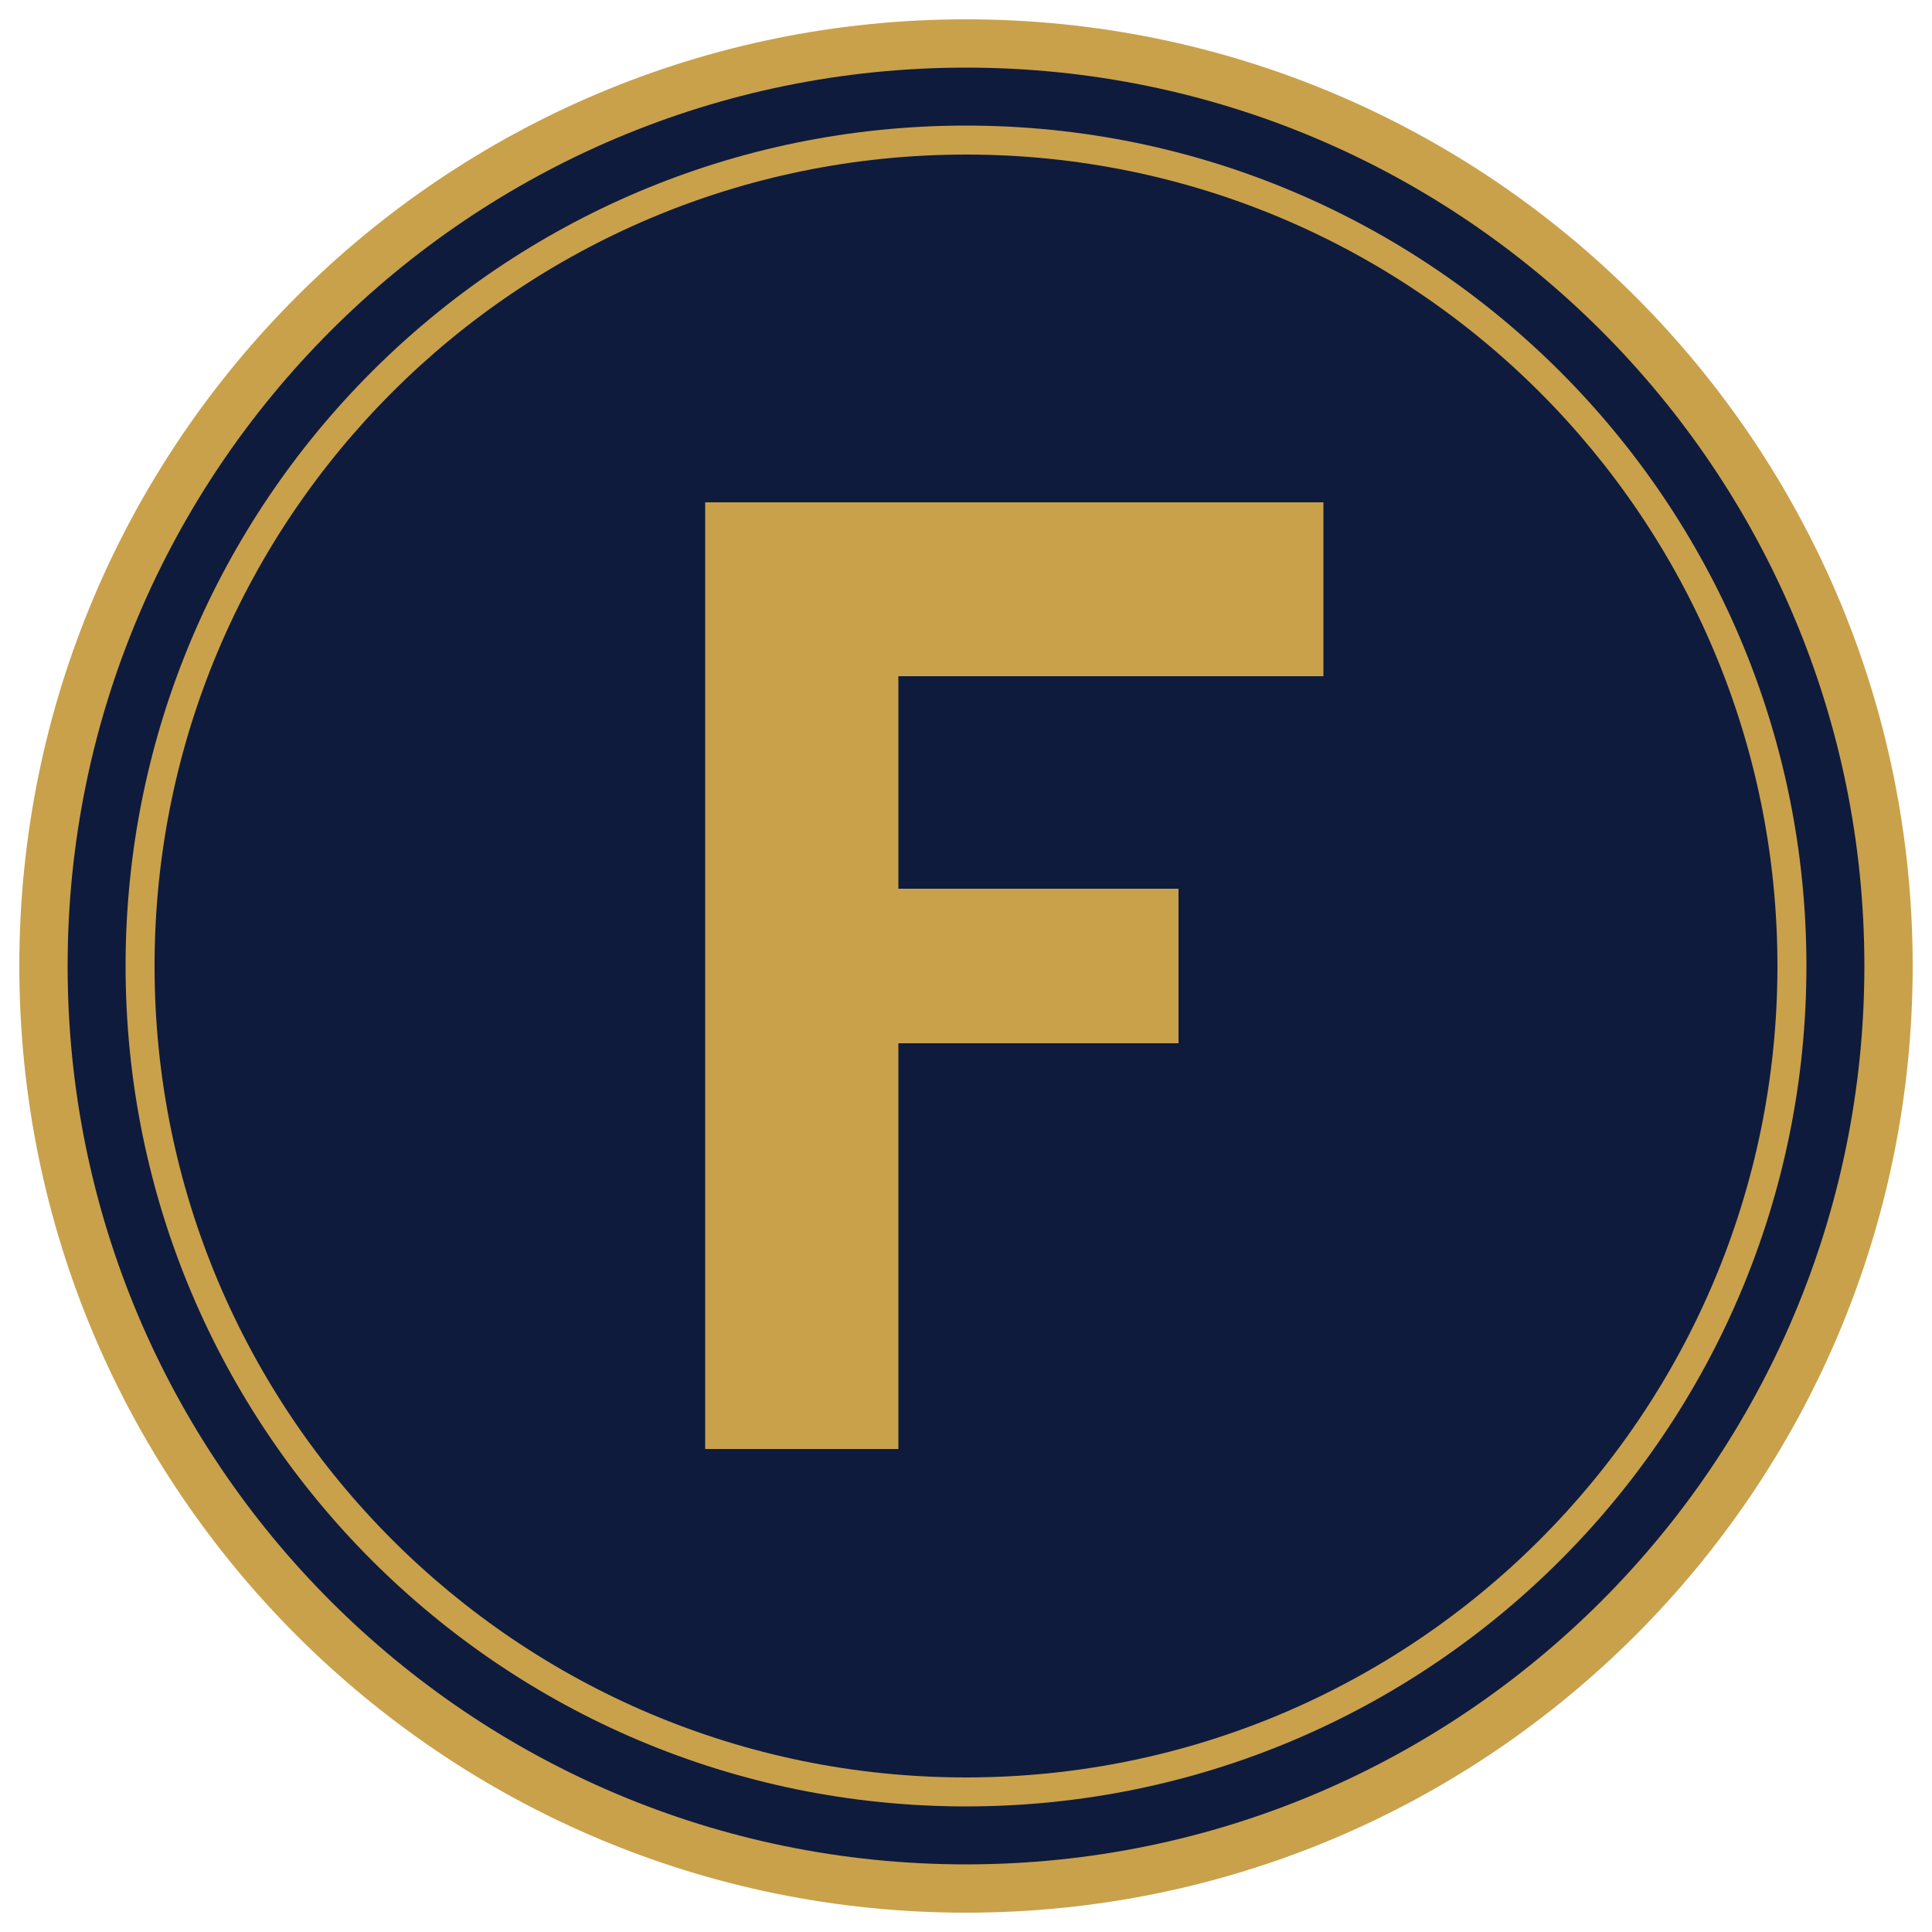
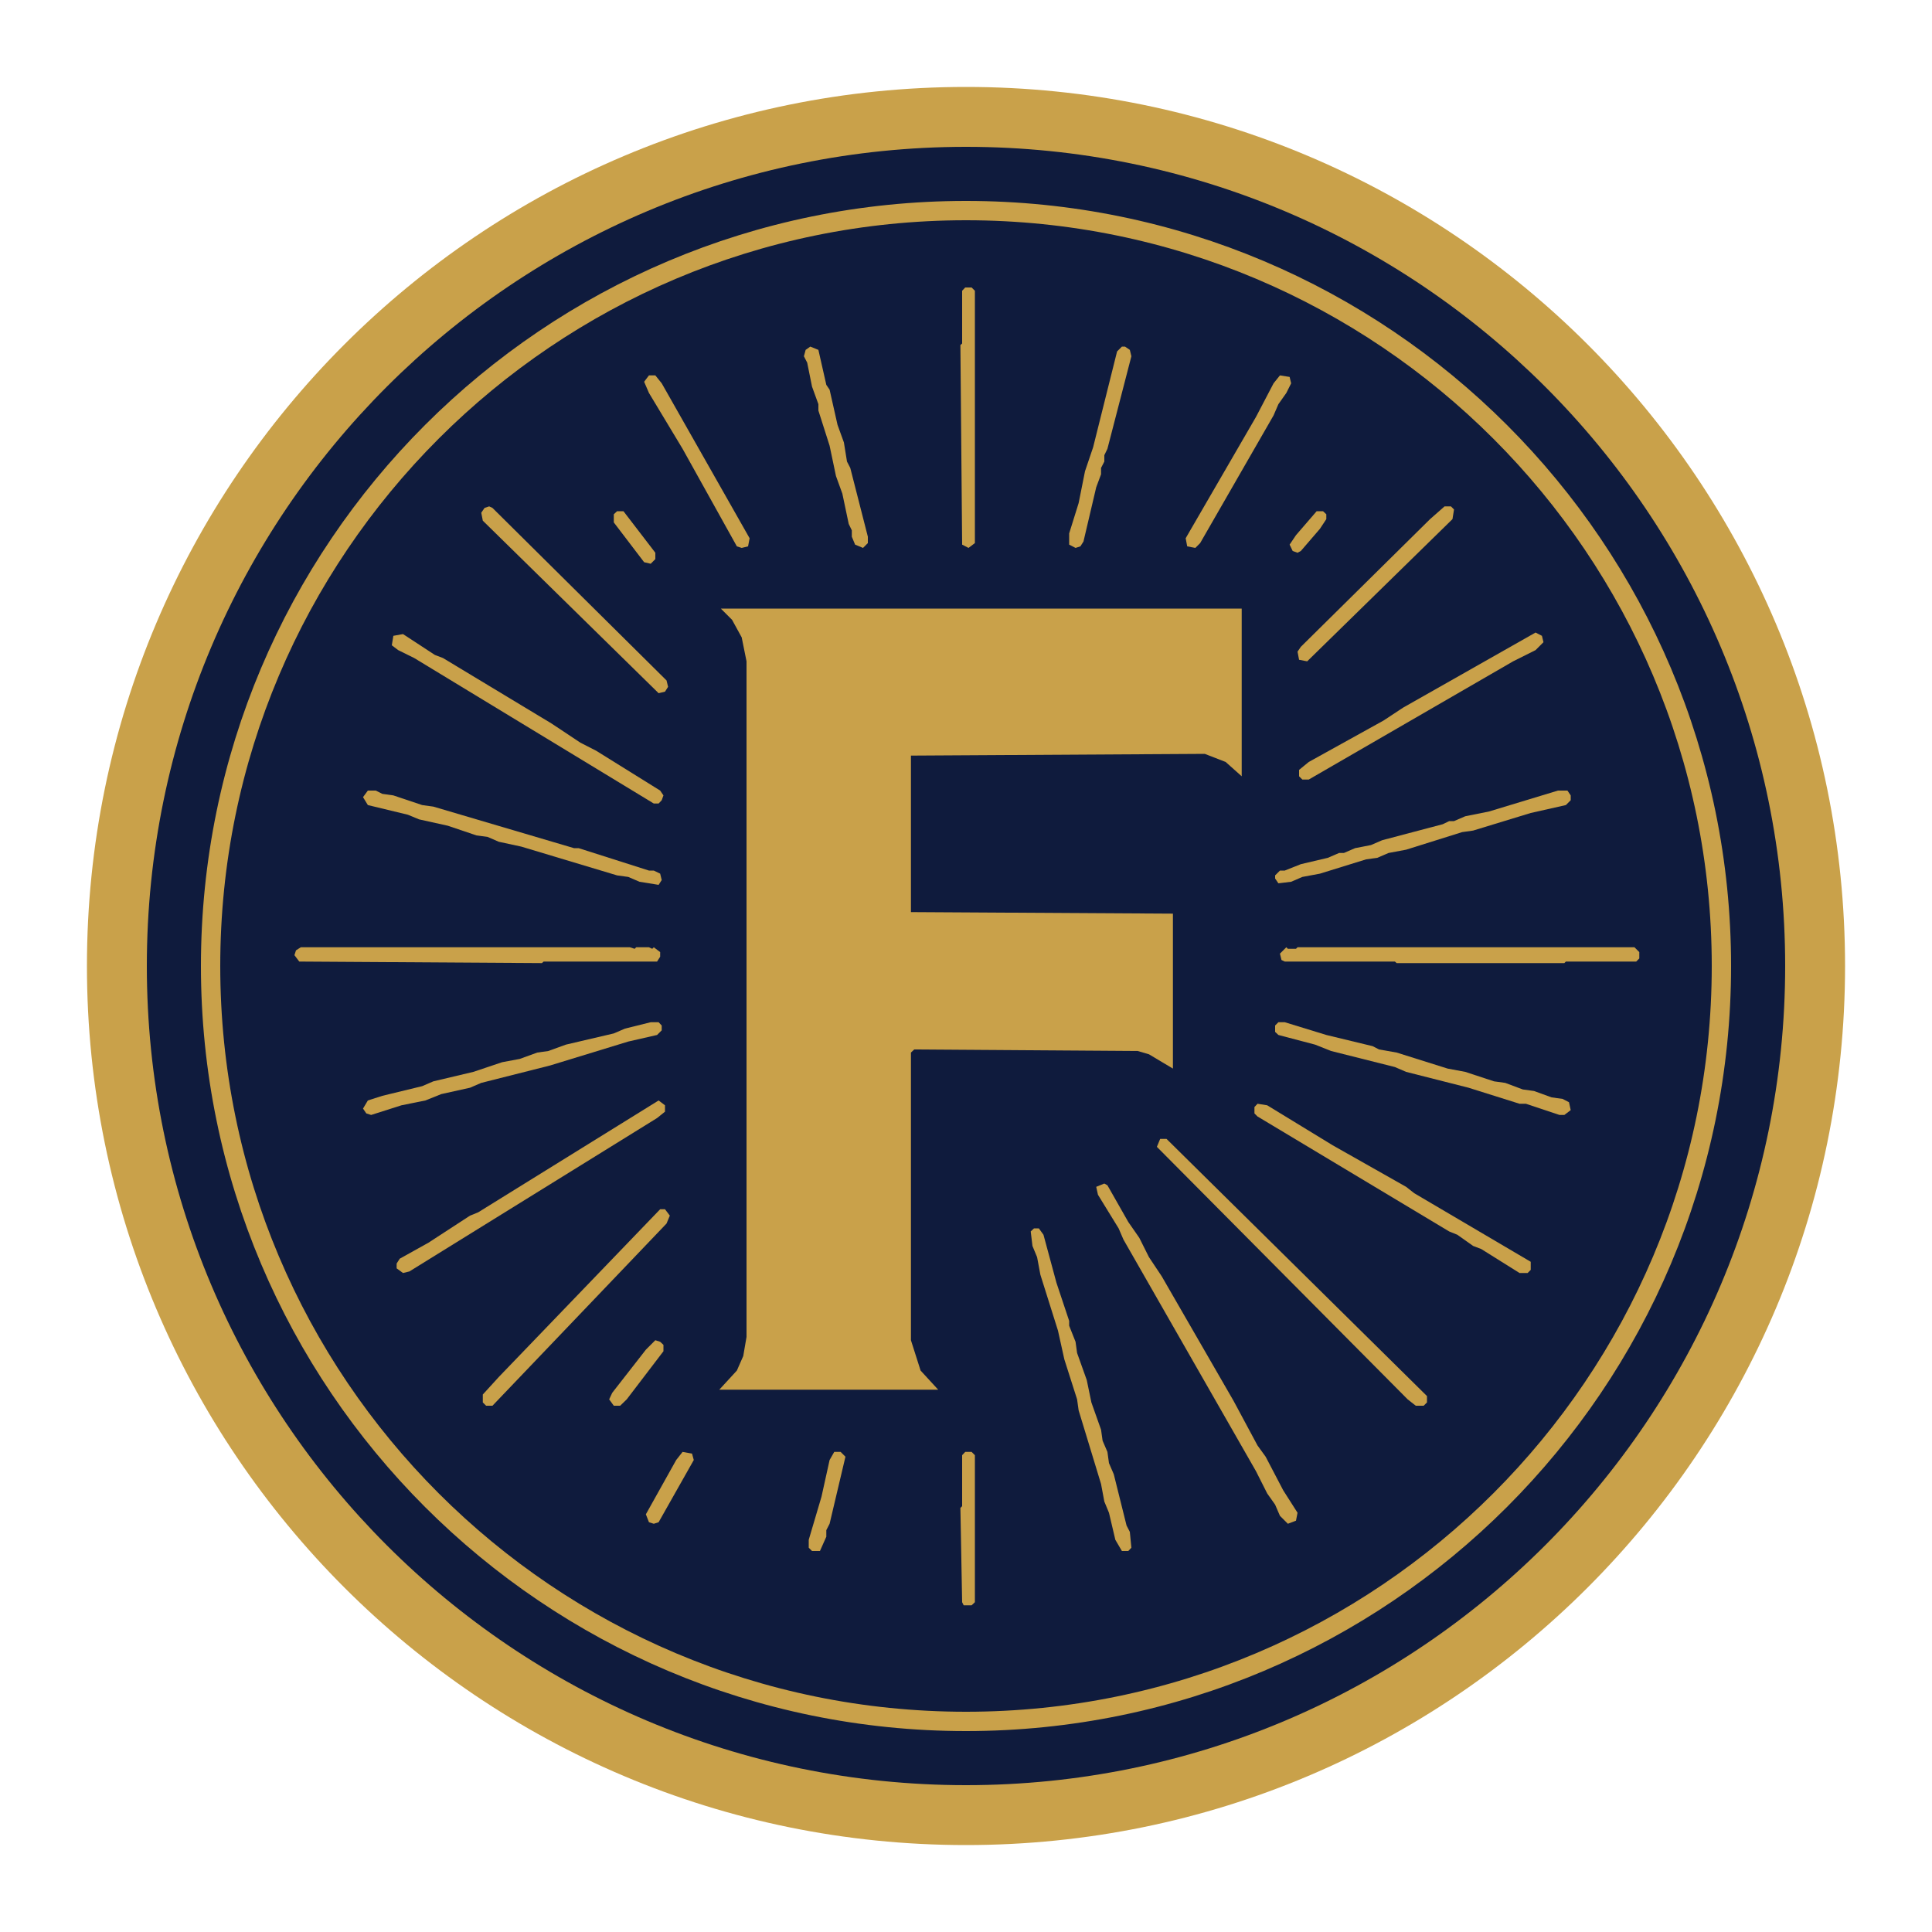
- <svg xmlns="http://www.w3.org/2000/svg" viewBox="0 0 200 200" role="img" aria-label="El Fabulario">
-   <circle cx="100" cy="100" r="98" fill="#C9A14A" />
-   <circle cx="100" cy="100" r="93" fill="#0F1B3D" />
-   <circle cx="100" cy="100" r="87" fill="#C9A14A" />
-   <circle cx="100" cy="100" r="84" fill="#0F1B3D" />
-   <path d="M 73 52 L 137 52 L 137 70 L 93 70 L 93 92 L 122 92 L 122 108 L 93 108 L 93 150 L 73 150 Z" fill="#C9A14A" />
+ <svg xmlns="http://www.w3.org/2000/svg" viewBox="0 0 1000 1000">
+   <circle cx="500" cy="500" r="455" fill="#C9A14A" />
+   <circle cx="500" cy="500" r="424" fill="#0F1B3D" />
+   <circle cx="500" cy="500" r="391" fill="none" stroke="#C9A14A" stroke-width="10" />
+   <g fill="#C9A14A">
+     <path d="M 642.7 315.0 L 373.1 315.0 L 378.9 320.8 L 383.9 329.9 L 386.4 342.3 L 386.4 692.0 L 384.7 701.9 L 381.4 709.4 L 372.3 719.3 L 485.6 719.3 L 476.5 709.4 L 471.5 693.7 L 471.5 544.8 L 473.2 543.2 L 588.9 544.0 L 594.7 545.7 L 607.1 553.1 L 607.1 472.9 L 471.5 472.1 L 471.5 391.1 L 623.6 390.2 L 634.4 394.4 L 642.7 401.8 Z" />
+     <path d="M 567.4 614.3 L 568.3 618.4 L 579.0 635.8 L 581.5 641.6 L 650.1 761.5 L 655.9 773.0 L 660.0 778.8 L 662.5 784.6 L 666.6 788.7 L 670.8 787.1 L 671.6 783.0 L 664.2 771.4 L 655.1 754.0 L 650.9 748.2 L 638.5 725.1 L 601.3 660.6 L 594.7 650.7 L 589.7 640.7 L 584.0 632.5 L 573.2 613.5 L 571.6 612.6 Z" />
+     <path d="M 152.4 494.4 L 154.9 497.7 L 280.5 498.5 L 281.4 497.7 L 340.1 497.7 L 341.7 495.2 L 341.7 492.8 L 338.4 490.3 L 337.6 491.1 L 335.9 490.3 L 329.3 490.3 L 328.5 491.1 L 326.0 490.3 L 155.7 490.3 L 153.2 491.9 Z" />
+     <path d="M 662.5 493.6 L 663.3 496.9 L 665.0 497.7 L 722.0 497.7 L 722.9 498.5 L 809.7 498.5 L 810.5 497.7 L 846.9 497.7 L 848.5 496.1 L 848.5 492.8 L 846.0 490.3 L 671.6 490.3 L 670.8 491.1 L 666.6 491.1 L 665.8 490.3 Z" />
+     <path d="M 600.5 589.5 L 598.8 593.6 L 728.6 724.3 L 732.8 727.6 L 736.9 727.6 L 738.6 725.9 L 738.6 722.6 L 603.8 589.5 Z" />
+     <path d="M 535.2 635.8 L 533.5 637.4 L 534.4 644.9 L 536.8 650.7 L 538.5 659.8 L 547.6 688.7 L 550.9 703.6 L 557.5 724.3 L 558.3 730.0 L 569.9 768.1 L 571.6 777.2 L 574.0 783.0 L 577.3 797.0 L 580.7 802.8 L 584.0 802.8 L 585.6 801.1 L 584.8 792.9 L 583.1 789.6 L 576.5 763.1 L 574.0 757.3 L 573.2 751.5 L 570.7 745.7 L 569.9 740.0 L 564.9 725.9 L 562.5 714.3 L 557.5 700.3 L 556.7 694.5 L 553.4 686.2 L 553.4 683.7 L 546.8 663.9 L 540.1 639.1 L 537.7 635.8 Z" />
+     <path d="M 649.3 573.0 L 649.3 576.3 L 650.9 577.9 L 750.1 637.4 L 754.3 639.1 L 762.5 644.9 L 766.7 646.5 L 786.5 658.9 L 790.7 658.9 L 792.3 657.3 L 792.3 653.1 L 732.0 617.6 L 727.8 614.3 L 689.8 592.8 L 655.9 572.1 L 650.9 571.3 Z" />
+     <path d="M 203.6 329.1 L 202.8 334.0 L 206.1 336.5 L 214.4 340.6 L 338.4 415.9 L 340.9 415.9 L 342.5 414.2 L 343.4 411.7 L 341.7 409.2 L 308.6 388.6 L 300.4 384.4 L 285.5 374.5 L 229.3 340.6 L 225.1 339.0 L 208.6 328.2 Z" />
+     <path d="M 187.9 412.6 L 190.4 416.7 L 211.1 421.7 L 216.9 424.1 L 231.8 427.4 L 246.6 432.4 L 252.4 433.2 L 258.2 435.7 L 269.8 438.2 L 319.4 453.1 L 325.2 453.9 L 331.0 456.4 L 340.9 458.0 L 342.5 455.5 L 341.7 452.2 L 338.4 450.6 L 335.9 450.6 L 299.5 439.0 L 297.1 439.0 L 224.3 417.5 L 218.5 416.7 L 203.6 411.7 L 197.9 410.9 L 194.5 409.2 L 190.4 409.2 Z" />
+     <path d="M 344.2 572.1 L 340.9 569.6 L 247.5 627.5 L 243.3 629.2 L 221.8 643.2 L 206.9 651.5 L 205.3 654.0 L 205.3 656.5 L 208.6 658.9 L 211.9 658.1 L 340.1 578.7 L 344.2 575.4 Z" />
+     <path d="M 660.0 530.8 L 660.0 534.1 L 661.7 535.7 L 680.7 540.7 L 689.0 544.0 L 722.0 552.3 L 727.8 554.8 L 760.1 563.0 L 786.5 571.3 L 789.8 571.3 L 807.2 577.1 L 809.7 577.1 L 813.0 574.6 L 812.1 570.5 L 808.8 568.8 L 803.1 568.0 L 794.0 564.7 L 788.2 563.9 L 779.1 560.5 L 773.3 559.7 L 758.4 554.8 L 749.3 553.1 L 722.9 544.8 L 713.8 543.2 L 710.5 541.5 L 686.5 535.7 L 665.0 529.1 L 661.7 529.1 Z" />
+     <path d="M 342.5 530.8 L 340.9 529.1 L 336.8 529.1 L 323.5 532.4 L 317.7 534.9 L 292.9 540.7 L 283.8 544.0 L 278.1 544.8 L 269.0 548.1 L 259.9 549.8 L 245.0 554.8 L 224.3 559.7 L 218.5 562.2 L 197.9 567.2 L 190.4 569.6 L 187.9 573.8 L 189.6 576.3 L 192.1 577.1 L 207.8 572.1 L 220.2 569.6 L 228.4 566.3 L 243.3 563.0 L 249.1 560.5 L 284.7 551.5 L 325.2 539.1 L 340.1 535.7 L 342.5 533.3 Z" />
+     <path d="M 813.0 411.7 L 811.3 409.2 L 806.4 409.2 L 770.8 420.0 L 758.4 422.5 L 752.6 425.0 L 750.1 425.0 L 746.8 426.6 L 715.4 434.9 L 709.6 437.4 L 701.4 439.0 L 695.6 441.5 L 693.1 441.5 L 687.3 444.0 L 673.3 447.3 L 665.0 450.6 L 662.5 450.6 L 660.0 453.1 L 660.0 454.7 L 661.7 457.2 L 668.3 456.4 L 674.1 453.9 L 683.2 452.2 L 707.1 444.8 L 712.9 444.0 L 718.7 441.5 L 727.8 439.8 L 756.8 430.7 L 762.5 429.9 L 792.3 420.8 L 810.5 416.7 L 813.0 414.2 Z" />
+     <path d="M 798.1 329.1 L 794.8 327.4 L 726.2 366.3 L 716.2 372.9 L 677.4 394.4 L 672.4 398.5 L 672.4 401.8 L 674.1 403.5 L 677.4 403.5 L 783.2 342.3 L 794.8 336.5 L 798.9 332.4 Z" />
+     <path d="M 344.2 625.9 L 341.7 625.9 L 258.2 712.7 L 249.9 721.8 L 249.9 725.9 L 251.6 727.6 L 254.9 727.6 L 345.0 633.3 L 346.7 629.2 Z" />
+     <path d="M 250.8 262.9 L 249.1 265.4 L 249.9 269.5 L 340.9 358.8 L 344.2 358.0 L 345.8 355.5 L 345.0 352.2 L 254.9 262.9 L 253.2 262.1 Z" />
+     <path d="M 502.9 148.8 L 499.6 148.8 L 498.0 150.5 L 498.0 177.8 L 497.1 178.6 L 498.0 281.9 L 501.3 283.6 L 504.6 281.1 L 504.6 150.5 Z" />
+     <path d="M 752.6 263.7 L 751.0 262.1 L 747.7 262.1 L 740.2 268.7 L 673.3 334.8 L 671.6 337.3 L 672.4 341.5 L 676.6 342.3 L 751.8 268.7 Z" />
+     <path d="M 419.4 179.4 L 417.0 181.1 L 416.1 184.4 L 417.8 187.7 L 420.3 200.1 L 423.6 209.2 L 423.6 212.5 L 429.4 230.7 L 432.7 246.4 L 436.0 255.5 L 439.3 271.2 L 440.9 274.5 L 440.9 277.8 L 442.6 281.9 L 446.7 283.6 L 449.2 281.1 L 449.2 277.8 L 440.1 242.2 L 438.4 238.9 L 436.8 229.0 L 433.5 219.9 L 429.4 201.7 L 427.7 199.2 L 423.6 181.1 Z" />
+     <path d="M 582.3 179.4 L 580.7 179.4 L 578.2 181.9 L 565.8 231.5 L 561.6 243.9 L 558.3 260.4 L 553.4 276.1 L 553.4 281.9 L 556.7 283.6 L 559.2 282.8 L 560.8 280.3 L 567.4 252.2 L 569.9 245.5 L 569.9 242.2 L 571.6 238.9 L 571.6 235.6 L 573.2 232.3 L 585.6 184.4 L 584.8 181.1 Z" />
+     <path d="M 335.9 194.3 L 333.4 197.6 L 335.9 203.4 L 353.3 232.3 L 381.4 282.8 L 383.9 283.6 L 387.2 282.8 L 388.0 278.6 L 342.5 198.4 L 339.2 194.3 Z" />
+     <path d="M 667.5 195.1 L 662.5 194.3 L 659.2 198.4 L 650.1 215.8 L 613.7 278.6 L 614.5 282.8 L 618.7 283.6 L 621.2 281.1 L 659.2 215.0 L 661.7 209.2 L 665.8 203.4 L 668.3 198.4 Z" />
+     <path d="M 499.6 751.5 L 498.0 753.2 L 498.0 779.6 L 497.1 780.5 L 498.0 829.3 L 498.8 830.9 L 502.9 830.9 L 504.6 829.3 L 504.6 753.2 L 502.9 751.5 Z" />
+     <path d="M 435.1 751.5 L 431.8 751.5 L 429.4 755.7 L 425.2 774.7 L 418.6 797.0 L 418.6 801.1 L 420.3 802.8 L 424.4 802.8 L 427.7 795.4 L 427.7 792.0 L 429.4 788.7 L 437.6 754.0 Z" />
+     <path d="M 358.2 752.4 L 353.3 751.5 L 350.0 755.7 L 334.3 783.8 L 335.9 787.9 L 338.4 788.7 L 340.9 787.9 L 359.1 755.7 Z" />
+     <path d="M 341.7 694.5 L 339.2 693.7 L 334.3 698.6 L 316.9 720.9 L 315.3 724.3 L 317.7 727.6 L 321.0 727.6 L 324.4 724.3 L 343.4 699.4 L 343.4 696.1 Z" />
+     <path d="M 319.4 264.6 L 317.7 266.2 L 317.7 270.4 L 333.4 291.0 L 336.8 291.8 L 339.2 289.4 L 339.2 286.1 L 322.7 264.6 Z" />
+     <path d="M 684.8 264.6 L 681.5 264.6 L 670.8 277.0 L 667.5 281.9 L 669.1 285.2 L 671.6 286.1 L 673.3 285.2 L 683.2 273.7 L 686.5 268.7 L 686.5 266.2 Z" />
+   </g>
</svg>
